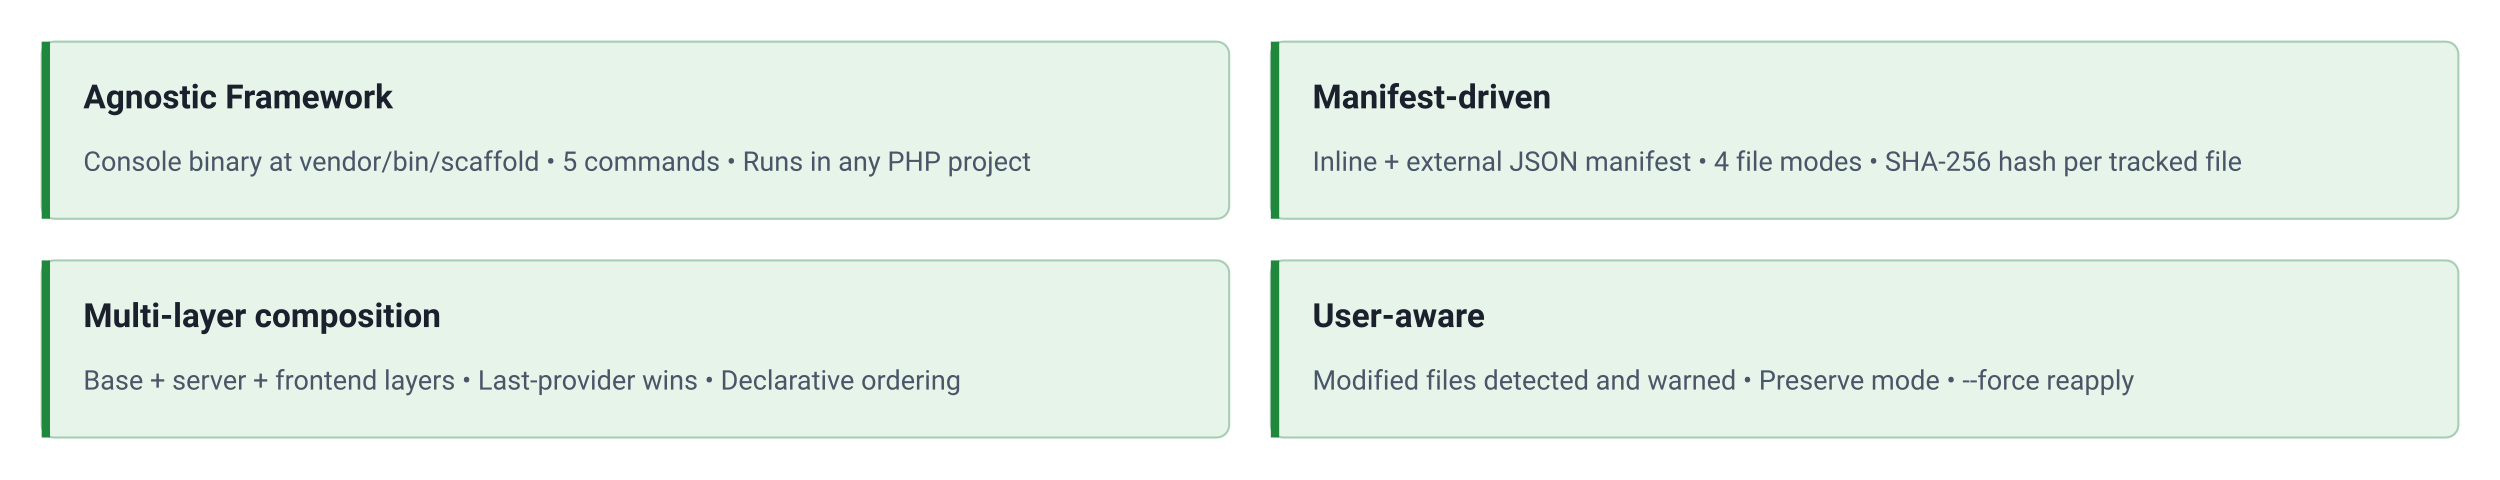
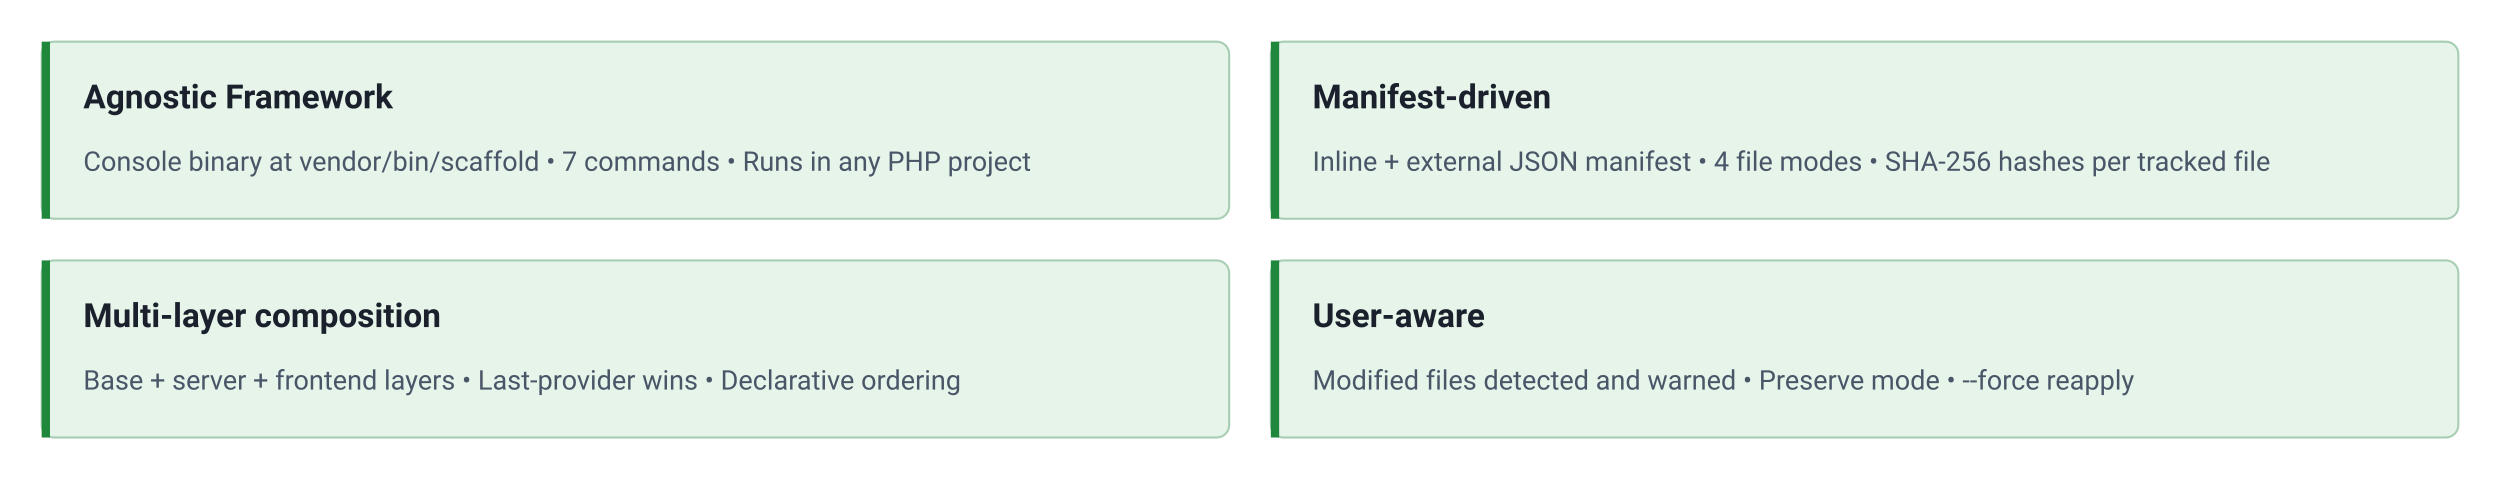
<svg xmlns="http://www.w3.org/2000/svg" viewBox="0 0 1200 230" width="100%" height="230">
  <style>
        text { font-family: -apple-system, BlinkMacSystemFont, "Segoe UI", Roboto, Helvetica, Arial, sans-serif; }
        .box-bg { fill: #e6f4ea; stroke: #a7cdb3; stroke-width: 1; }
        .title { font-weight: 700; font-size: 16px; fill: #1a202c; }
        .content { font-size: 13px; fill: #4a5568; }
    </style>
  <g>
    <rect class="box-bg" x="20" y="20" width="570" height="85" rx="6" />
    <rect x="20" y="20" width="4" height="85" fill="#1f883d" />
    <text class="title" x="40" y="52">Agnostic Framework</text>
-     <text class="content" x="40" y="82">Console binary at vendor/bin/scaffold • 5 commands • Runs in any PHP project</text>
+     <text class="content" x="40" y="82">Console binary at vendor/bin/scaffold • 7 commands • Runs in any PHP project</text>
  </g>
  <g>
    <rect class="box-bg" x="610" y="20" width="570" height="85" rx="6" />
    <rect x="610" y="20" width="4" height="85" fill="#1f883d" />
    <text class="title" x="630" y="52">Manifest-driven</text>
-     <text class="content" x="630" y="82">Inline + external JSON manifest • 4 file modes • SHA-256 hash per tracked file</text>
+     <text class="content" x="630" y="82">Inline + external JSON manifest • 4 file modes • SHA-256 hashes per tracked file</text>
  </g>
  <g>
    <rect class="box-bg" x="20" y="125" width="570" height="85" rx="6" />
    <rect x="20" y="125" width="4" height="85" fill="#1f883d" />
    <text class="title" x="40" y="157">Multi-layer composition</text>
    <text class="content" x="40" y="187">Base + server + frontend layers • Last-provider wins • Declarative ordering</text>
  </g>
  <g>
    <rect class="box-bg" x="610" y="125" width="570" height="85" rx="6" />
    <rect x="610" y="125" width="4" height="85" fill="#1f883d" />
    <text class="title" x="630" y="157">User-aware</text>
    <text class="content" x="630" y="187">Modified files detected and warned • Preserve mode • --force reapply</text>
  </g>
</svg>
